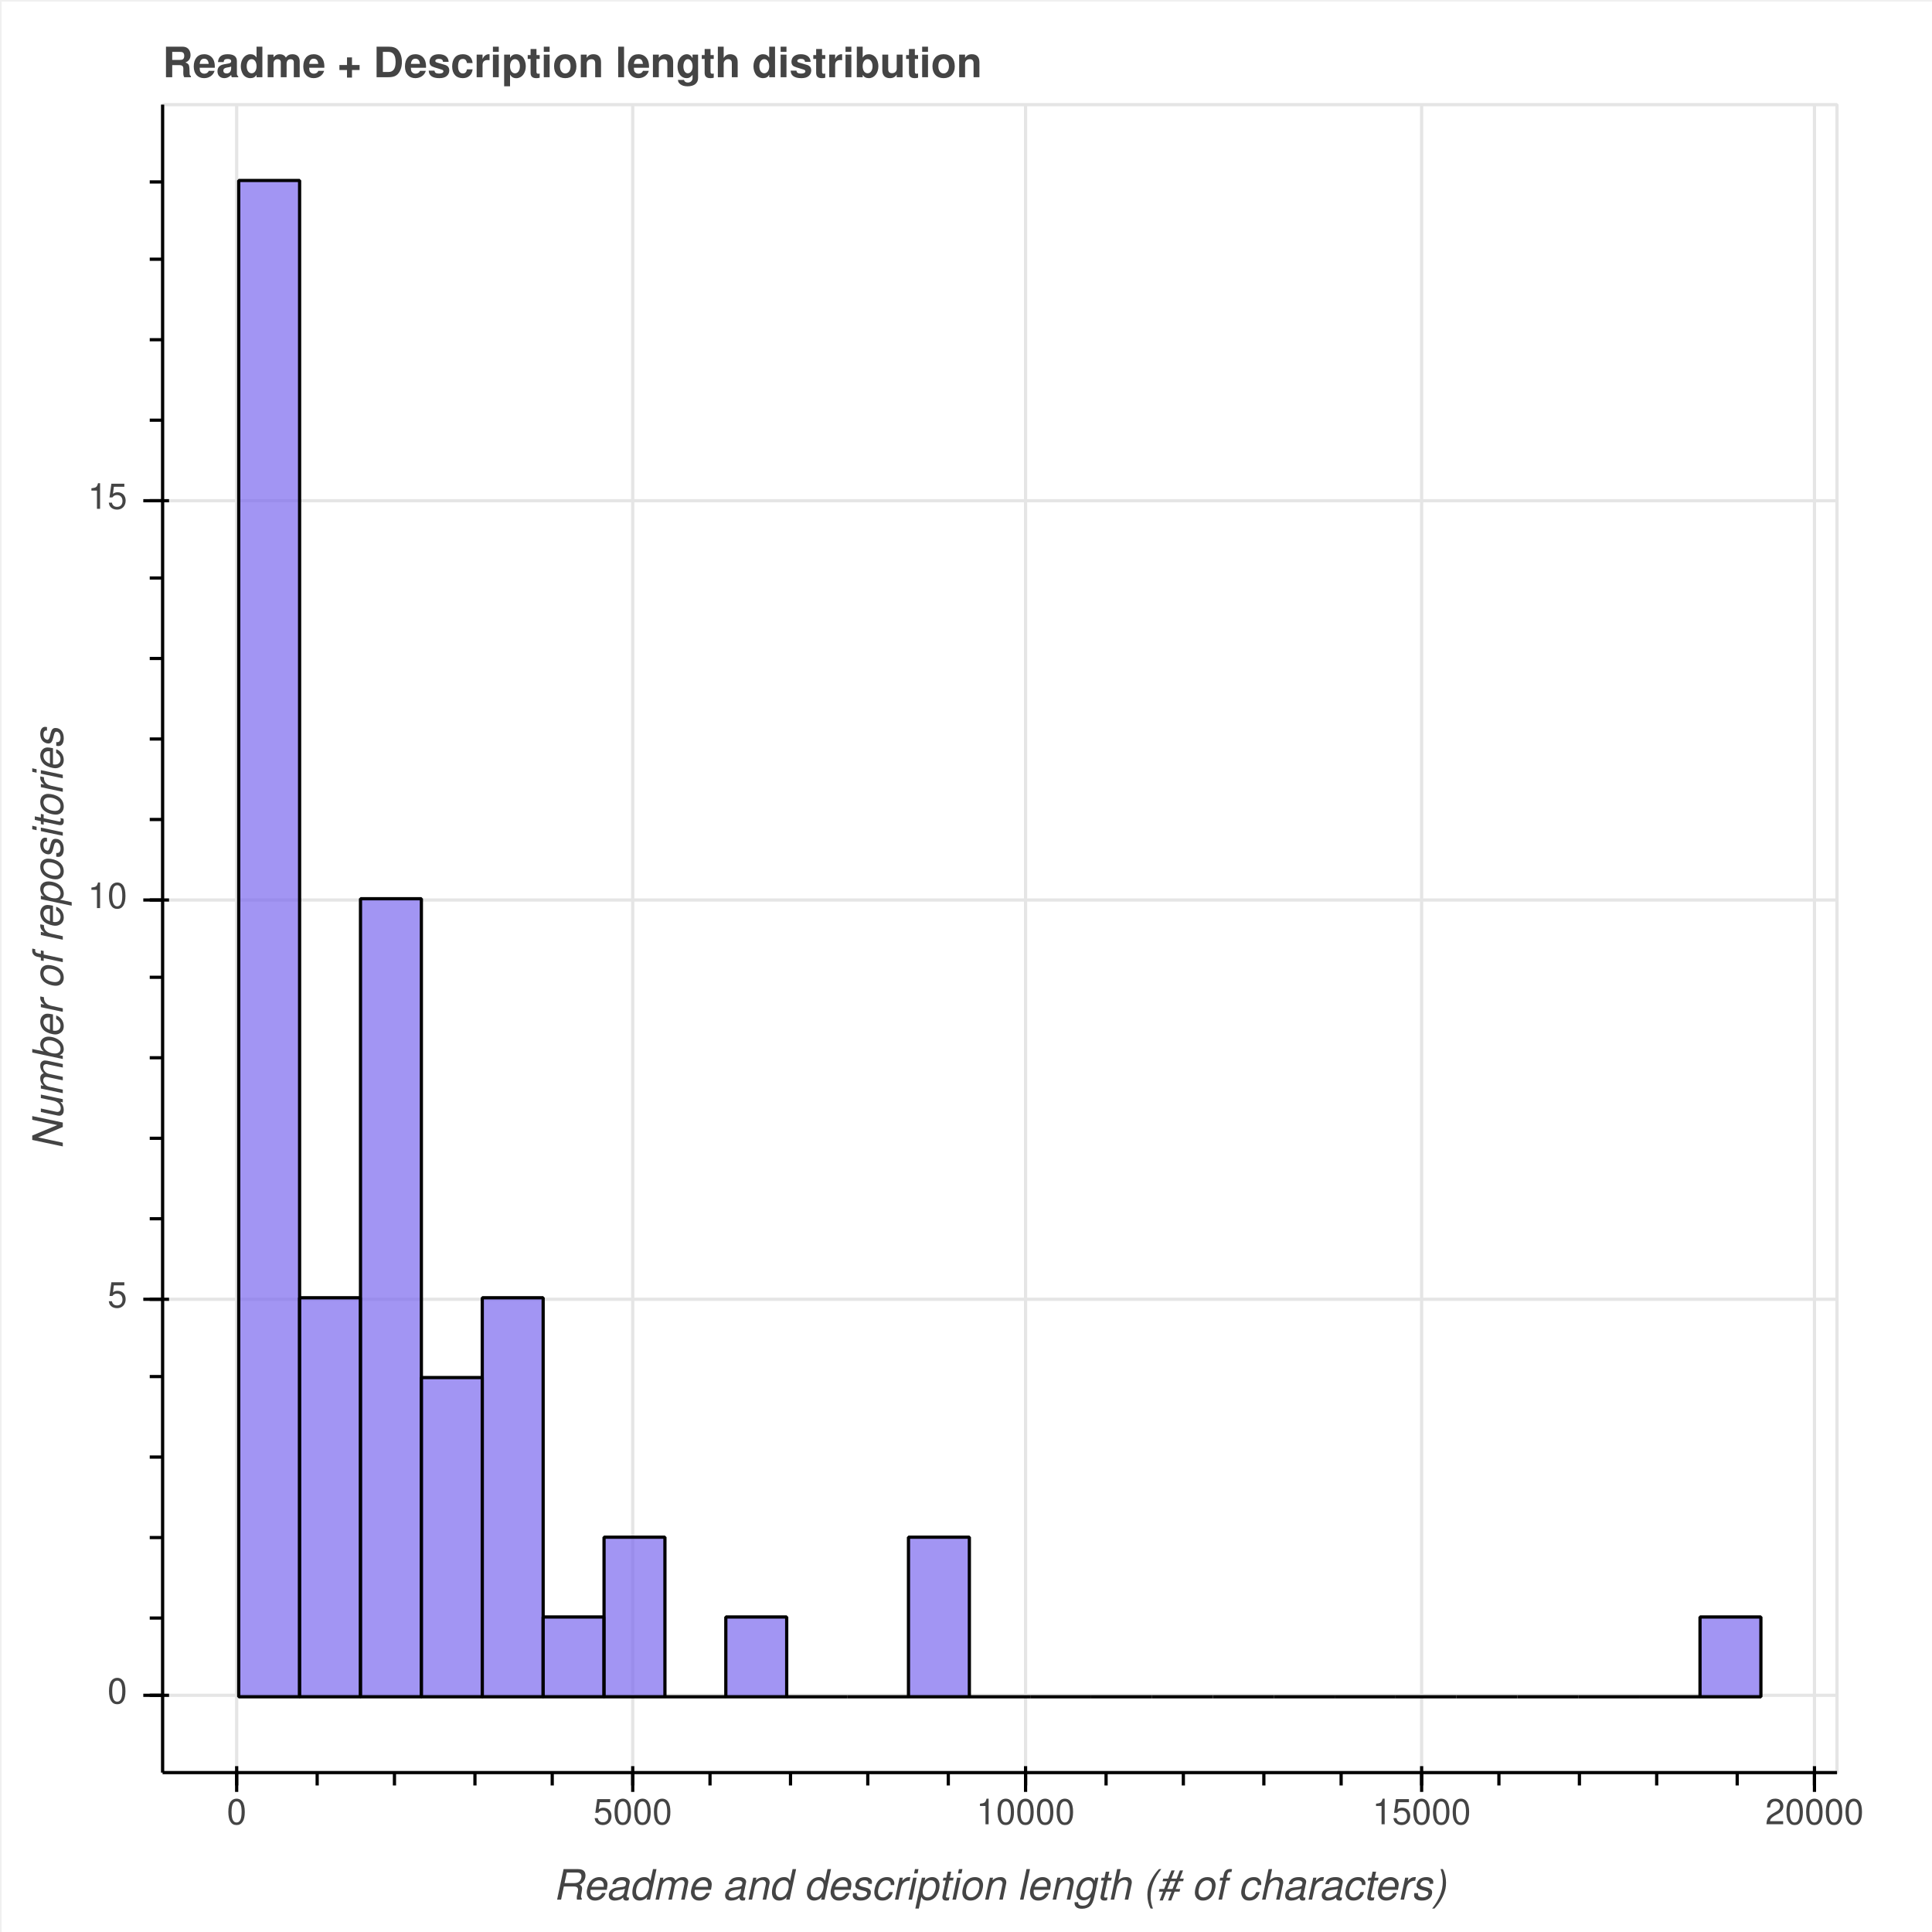
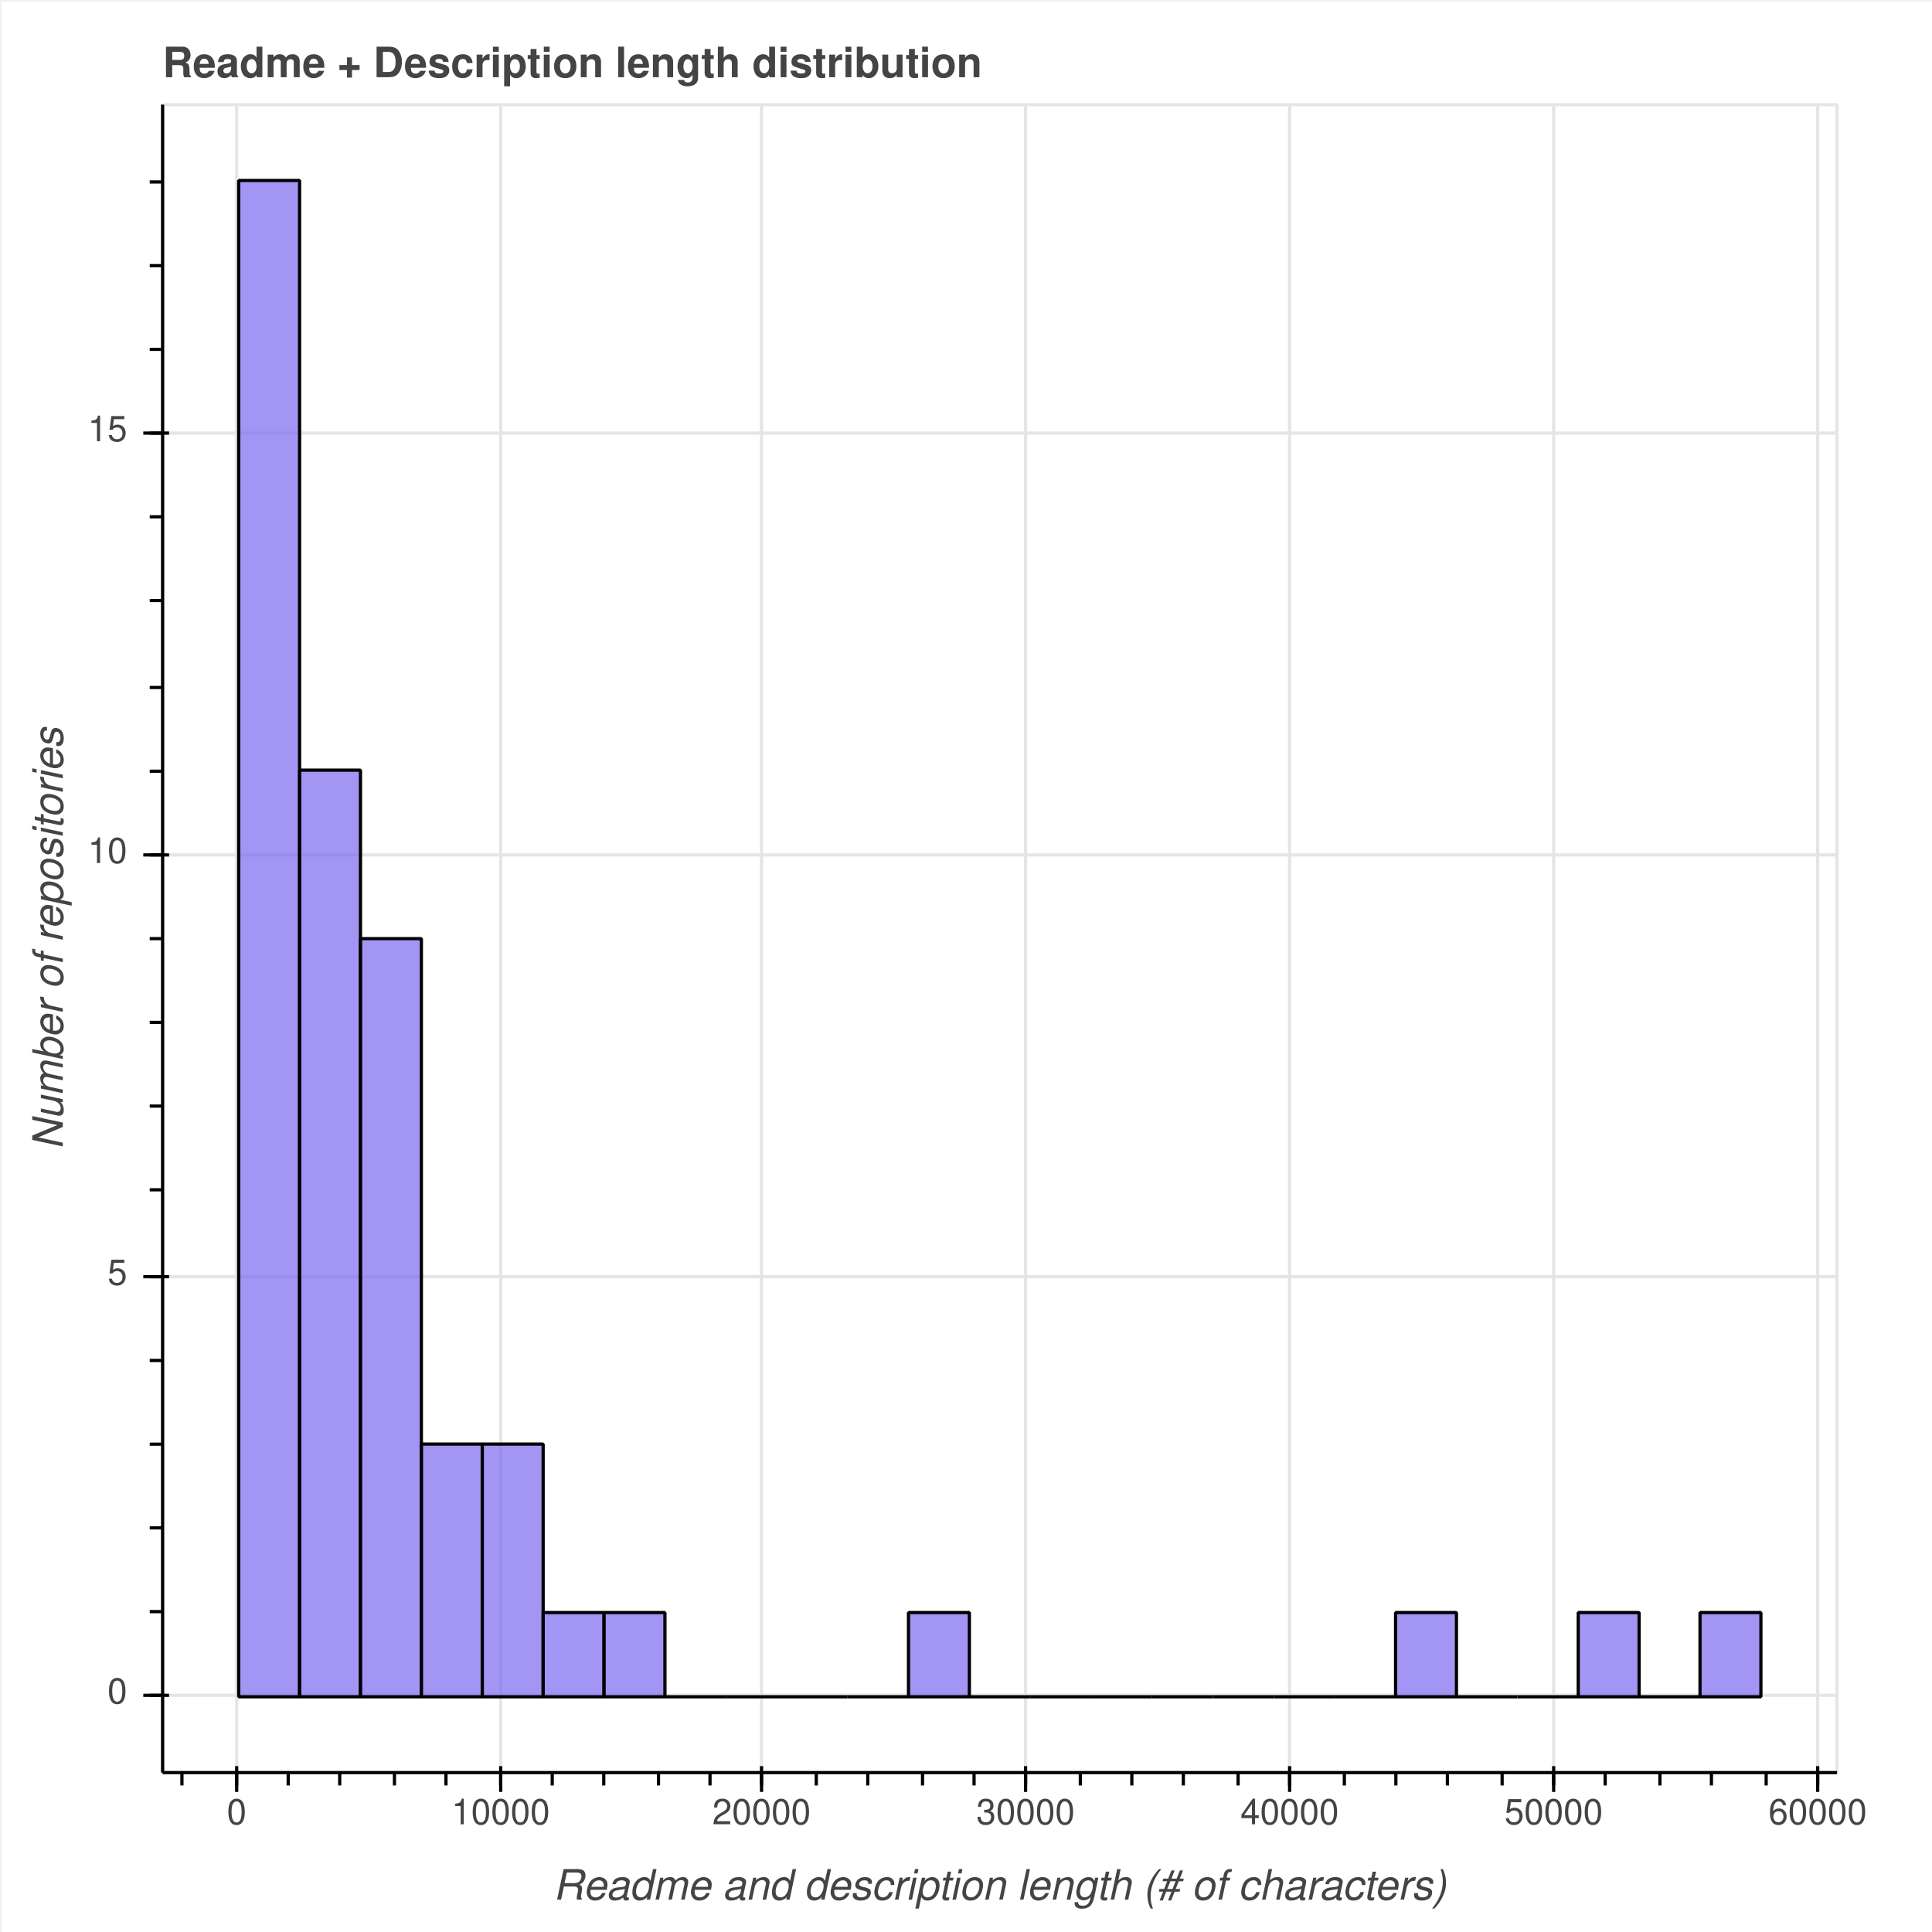
<svg xmlns="http://www.w3.org/2000/svg" version="1.1" width="600" height="600">
  <defs>
-     <clipPath id="upRRvwbgDano">
+     <clipPath id="TfWbfmgLMTQW">
      <path fill="none" stroke="none" d=" M 50 32 L 570 32 L 570 550 L 50 550 L 50 32 Z" />
    </clipPath>
-     <clipPath id="XnNcPHTvomya">
+     <clipPath id="fwTHVeudlMAs">
      <path fill="none" stroke="none" d=" M 50 32 L 570 32 L 570 550 L 50 550 L 50 32 Z" />
    </clipPath>
-     <clipPath id="SJomBfxBvTsp">
+     <clipPath id="vAiCAnrGJHlh">
      <path fill="none" stroke="none" d=" M 50 32 L 570 32 L 570 550 L 50 550 L 50 32 Z" />
    </clipPath>
  </defs>
  <g transform="scale(1,1) translate(0.5,0.5)">
    <rect fill="#ffffff" stroke="none" x="0" y="0" width="600" height="600" />
    <rect fill="#FFFFFF" stroke="none" x="50" y="32" width="520" height="518" />
    <rect fill="#ffffff" stroke="none" x="50" y="32" width="520" height="518" />
    <g>
      <rect fill="none" stroke="#e5e5e5" x="50" y="32" width="520" height="518" stroke-linejoin="bevel" stroke-miterlimit="10" />
    </g>
-     <g clip-path="url(#upRRvwbgDano)">
+     <g clip-path="url(#TfWbfmgLMTQW)">
      <g>
        <g>
          <path fill="none" stroke="#e5e5e5" paint-order="fill stroke markers" d=" M 73 550 L 73 32" stroke-linejoin="bevel" stroke-miterlimit="10" />
-           <path fill="none" stroke="#e5e5e5" paint-order="fill stroke markers" d=" M 196 550 L 196 32" stroke-linejoin="bevel" stroke-miterlimit="10" />
+           <path fill="none" stroke="#e5e5e5" paint-order="fill stroke markers" d=" M 155 550 L 155 32" stroke-linejoin="bevel" stroke-miterlimit="10" />
+           <path fill="none" stroke="#e5e5e5" paint-order="fill stroke markers" d=" M 236 550 L 236 32" stroke-linejoin="bevel" stroke-miterlimit="10" />
          <path fill="none" stroke="#e5e5e5" paint-order="fill stroke markers" d=" M 318 550 L 318 32" stroke-linejoin="bevel" stroke-miterlimit="10" />
-           <path fill="none" stroke="#e5e5e5" paint-order="fill stroke markers" d=" M 441 550 L 441 32" stroke-linejoin="bevel" stroke-miterlimit="10" />
-           <path fill="none" stroke="#e5e5e5" paint-order="fill stroke markers" d=" M 563 550 L 563 32" stroke-linejoin="bevel" stroke-miterlimit="10" />
-         </g>
-       </g>
-     </g>
-     <g clip-path="url(#XnNcPHTvomya)">
+           <path fill="none" stroke="#e5e5e5" paint-order="fill stroke markers" d=" M 400 550 L 400 32" stroke-linejoin="bevel" stroke-miterlimit="10" />
+           <path fill="none" stroke="#e5e5e5" paint-order="fill stroke markers" d=" M 482 550 L 482 32" stroke-linejoin="bevel" stroke-miterlimit="10" />
+           <path fill="none" stroke="#e5e5e5" paint-order="fill stroke markers" d=" M 564 550 L 564 32" stroke-linejoin="bevel" stroke-miterlimit="10" />
+         </g>
+       </g>
+     </g>
+     <g clip-path="url(#fwTHVeudlMAs)">
      <g>
        <g>
          <path fill="none" stroke="#e5e5e5" paint-order="fill stroke markers" d=" M 50 526 L 570 526" stroke-linejoin="bevel" stroke-miterlimit="10" />
-           <path fill="none" stroke="#e5e5e5" paint-order="fill stroke markers" d=" M 50 403 L 570 403" stroke-linejoin="bevel" stroke-miterlimit="10" />
-           <path fill="none" stroke="#e5e5e5" paint-order="fill stroke markers" d=" M 50 279 L 570 279" stroke-linejoin="bevel" stroke-miterlimit="10" />
-           <path fill="none" stroke="#e5e5e5" paint-order="fill stroke markers" d=" M 50 155 L 570 155" stroke-linejoin="bevel" stroke-miterlimit="10" />
-         </g>
-       </g>
-     </g>
-     <g clip-path="url(#SJomBfxBvTsp)">
+           <path fill="none" stroke="#e5e5e5" paint-order="fill stroke markers" d=" M 50 396 L 570 396" stroke-linejoin="bevel" stroke-miterlimit="10" />
+           <path fill="none" stroke="#e5e5e5" paint-order="fill stroke markers" d=" M 50 265 L 570 265" stroke-linejoin="bevel" stroke-miterlimit="10" />
+           <path fill="none" stroke="#e5e5e5" paint-order="fill stroke markers" d=" M 50 134 L 570 134" stroke-linejoin="bevel" stroke-miterlimit="10" />
+         </g>
+       </g>
+     </g>
+     <g clip-path="url(#vAiCAnrGJHlh)">
      <g>
        <g>
          <path fill="none" stroke="none" />
          <path fill="mediumslateblue" stroke="none" paint-order="stroke fill markers" d=" M 73.636 55.545 L 92.545 55.545 L 92.545 526.455 L 73.636 526.455 L 73.636 55.545 Z" fill-opacity="0.7" />
          <path fill="none" stroke="black" paint-order="fill stroke markers" d=" M 73.636 55.545 L 92.545 55.545 L 92.545 526.455 L 73.636 526.455 L 73.636 55.545 Z" stroke-linejoin="bevel" stroke-miterlimit="10" />
-           <path fill="mediumslateblue" stroke="none" paint-order="stroke fill markers" d=" M 92.545 402.531 L 111.455 402.531 L 111.455 526.455 L 92.545 526.455 L 92.545 402.531 Z" fill-opacity="0.7" />
-           <path fill="none" stroke="black" paint-order="fill stroke markers" d=" M 92.545 402.531 L 111.455 402.531 L 111.455 526.455 L 92.545 526.455 L 92.545 402.531 Z" stroke-linejoin="bevel" stroke-miterlimit="10" />
-           <path fill="mediumslateblue" stroke="none" paint-order="stroke fill markers" d=" M 111.455 278.608 L 130.364 278.608 L 130.364 526.455 L 111.455 526.455 L 111.455 278.608 Z" fill-opacity="0.7" />
-           <path fill="none" stroke="black" paint-order="fill stroke markers" d=" M 111.455 278.608 L 130.364 278.608 L 130.364 526.455 L 111.455 526.455 L 111.455 278.608 Z" stroke-linejoin="bevel" stroke-miterlimit="10" />
-           <path fill="mediumslateblue" stroke="none" paint-order="stroke fill markers" d=" M 130.364 427.316 L 149.273 427.316 L 149.273 526.455 L 130.364 526.455 L 130.364 427.316 Z" fill-opacity="0.7" />
-           <path fill="none" stroke="black" paint-order="fill stroke markers" d=" M 130.364 427.316 L 149.273 427.316 L 149.273 526.455 L 130.364 526.455 L 130.364 427.316 Z" stroke-linejoin="bevel" stroke-miterlimit="10" />
-           <path fill="mediumslateblue" stroke="none" paint-order="stroke fill markers" d=" M 149.273 402.531 L 168.182 402.531 L 168.182 526.455 L 149.273 526.455 L 149.273 402.531 Z" fill-opacity="0.7" />
-           <path fill="none" stroke="black" paint-order="fill stroke markers" d=" M 149.273 402.531 L 168.182 402.531 L 168.182 526.455 L 149.273 526.455 L 149.273 402.531 Z" stroke-linejoin="bevel" stroke-miterlimit="10" />
-           <path fill="mediumslateblue" stroke="none" paint-order="stroke fill markers" d=" M 168.182 501.67 L 187.091 501.67 L 187.091 526.455 L 168.182 526.455 L 168.182 501.67 Z" fill-opacity="0.7" />
-           <path fill="none" stroke="black" paint-order="fill stroke markers" d=" M 168.182 501.67 L 187.091 501.67 L 187.091 526.455 L 168.182 526.455 L 168.182 501.67 Z" stroke-linejoin="bevel" stroke-miterlimit="10" />
-           <path fill="mediumslateblue" stroke="none" paint-order="stroke fill markers" d=" M 187.091 476.885 L 206 476.885 L 206 526.455 L 187.091 526.455 L 187.091 476.885 Z" fill-opacity="0.7" />
-           <path fill="none" stroke="black" paint-order="fill stroke markers" d=" M 187.091 476.885 L 206 476.885 L 206 526.455 L 187.091 526.455 L 187.091 476.885 Z" stroke-linejoin="bevel" stroke-miterlimit="10" />
+           <path fill="mediumslateblue" stroke="none" paint-order="stroke fill markers" d=" M 92.545 238.677 L 111.455 238.677 L 111.455 526.455 L 92.545 526.455 L 92.545 238.677 Z" fill-opacity="0.7" />
+           <path fill="none" stroke="black" paint-order="fill stroke markers" d=" M 92.545 238.677 L 111.455 238.677 L 111.455 526.455 L 92.545 526.455 L 92.545 238.677 Z" stroke-linejoin="bevel" stroke-miterlimit="10" />
+           <path fill="mediumslateblue" stroke="none" paint-order="stroke fill markers" d=" M 111.455 291 L 130.364 291 L 130.364 526.455 L 111.455 526.455 L 111.455 291 Z" fill-opacity="0.7" />
+           <path fill="none" stroke="black" paint-order="fill stroke markers" d=" M 111.455 291 L 130.364 291 L 130.364 526.455 L 111.455 526.455 L 111.455 291 Z" stroke-linejoin="bevel" stroke-miterlimit="10" />
+           <path fill="mediumslateblue" stroke="none" paint-order="stroke fill markers" d=" M 130.364 447.97 L 149.273 447.97 L 149.273 526.455 L 130.364 526.455 L 130.364 447.97 Z" fill-opacity="0.7" />
+           <path fill="none" stroke="black" paint-order="fill stroke markers" d=" M 130.364 447.97 L 149.273 447.97 L 149.273 526.455 L 130.364 526.455 L 130.364 447.97 Z" stroke-linejoin="bevel" stroke-miterlimit="10" />
+           <path fill="mediumslateblue" stroke="none" paint-order="stroke fill markers" d=" M 149.273 447.97 L 168.182 447.97 L 168.182 526.455 L 149.273 526.455 L 149.273 447.97 Z" fill-opacity="0.7" />
+           <path fill="none" stroke="black" paint-order="fill stroke markers" d=" M 149.273 447.97 L 168.182 447.97 L 168.182 526.455 L 149.273 526.455 L 149.273 447.97 Z" stroke-linejoin="bevel" stroke-miterlimit="10" />
+           <path fill="mediumslateblue" stroke="none" paint-order="stroke fill markers" d=" M 168.182 500.293 L 187.091 500.293 L 187.091 526.455 L 168.182 526.455 L 168.182 500.293 Z" fill-opacity="0.7" />
+           <path fill="none" stroke="black" paint-order="fill stroke markers" d=" M 168.182 500.293 L 187.091 500.293 L 187.091 526.455 L 168.182 526.455 L 168.182 500.293 Z" stroke-linejoin="bevel" stroke-miterlimit="10" />
+           <path fill="mediumslateblue" stroke="none" paint-order="stroke fill markers" d=" M 187.091 500.293 L 206 500.293 L 206 526.455 L 187.091 526.455 L 187.091 500.293 Z" fill-opacity="0.7" />
+           <path fill="none" stroke="black" paint-order="fill stroke markers" d=" M 187.091 500.293 L 206 500.293 L 206 526.455 L 187.091 526.455 L 187.091 500.293 Z" stroke-linejoin="bevel" stroke-miterlimit="10" />
          <path fill="mediumslateblue" stroke="none" paint-order="stroke fill markers" d=" M 206 526.455 L 224.909 526.455 L 224.909 526.455 L 206 526.455 L 206 526.455 Z" fill-opacity="0.7" />
          <path fill="none" stroke="black" paint-order="fill stroke markers" d=" M 206 526.455 L 224.909 526.455 L 224.909 526.455 L 206 526.455 L 206 526.455 Z" stroke-linejoin="bevel" stroke-miterlimit="10" />
-           <path fill="mediumslateblue" stroke="none" paint-order="stroke fill markers" d=" M 224.909 501.67 L 243.818 501.67 L 243.818 526.455 L 224.909 526.455 L 224.909 501.67 Z" fill-opacity="0.7" />
-           <path fill="none" stroke="black" paint-order="fill stroke markers" d=" M 224.909 501.67 L 243.818 501.67 L 243.818 526.455 L 224.909 526.455 L 224.909 501.67 Z" stroke-linejoin="bevel" stroke-miterlimit="10" />
+           <path fill="mediumslateblue" stroke="none" paint-order="stroke fill markers" d=" M 224.909 526.455 L 243.818 526.455 L 243.818 526.455 L 224.909 526.455 L 224.909 526.455 Z" fill-opacity="0.7" />
+           <path fill="none" stroke="black" paint-order="fill stroke markers" d=" M 224.909 526.455 L 243.818 526.455 L 243.818 526.455 L 224.909 526.455 L 224.909 526.455 Z" stroke-linejoin="bevel" stroke-miterlimit="10" />
          <path fill="mediumslateblue" stroke="none" paint-order="stroke fill markers" d=" M 243.818 526.455 L 262.727 526.455 L 262.727 526.455 L 243.818 526.455 L 243.818 526.455 Z" fill-opacity="0.7" />
          <path fill="none" stroke="black" paint-order="fill stroke markers" d=" M 243.818 526.455 L 262.727 526.455 L 262.727 526.455 L 243.818 526.455 L 243.818 526.455 Z" stroke-linejoin="bevel" stroke-miterlimit="10" />
          <path fill="mediumslateblue" stroke="none" paint-order="stroke fill markers" d=" M 262.727 526.455 L 281.636 526.455 L 281.636 526.455 L 262.727 526.455 L 262.727 526.455 Z" fill-opacity="0.7" />
          <path fill="none" stroke="black" paint-order="fill stroke markers" d=" M 262.727 526.455 L 281.636 526.455 L 281.636 526.455 L 262.727 526.455 L 262.727 526.455 Z" stroke-linejoin="bevel" stroke-miterlimit="10" />
-           <path fill="mediumslateblue" stroke="none" paint-order="stroke fill markers" d=" M 281.636 476.885 L 300.545 476.885 L 300.545 526.455 L 281.636 526.455 L 281.636 476.885 Z" fill-opacity="0.7" />
-           <path fill="none" stroke="black" paint-order="fill stroke markers" d=" M 281.636 476.885 L 300.545 476.885 L 300.545 526.455 L 281.636 526.455 L 281.636 476.885 Z" stroke-linejoin="bevel" stroke-miterlimit="10" />
+           <path fill="mediumslateblue" stroke="none" paint-order="stroke fill markers" d=" M 281.636 500.293 L 300.545 500.293 L 300.545 526.455 L 281.636 526.455 L 281.636 500.293 Z" fill-opacity="0.7" />
+           <path fill="none" stroke="black" paint-order="fill stroke markers" d=" M 281.636 500.293 L 300.545 500.293 L 300.545 526.455 L 281.636 526.455 L 281.636 500.293 Z" stroke-linejoin="bevel" stroke-miterlimit="10" />
          <path fill="mediumslateblue" stroke="none" paint-order="stroke fill markers" d=" M 300.545 526.455 L 319.455 526.455 L 319.455 526.455 L 300.545 526.455 L 300.545 526.455 Z" fill-opacity="0.7" />
          <path fill="none" stroke="black" paint-order="fill stroke markers" d=" M 300.545 526.455 L 319.455 526.455 L 319.455 526.455 L 300.545 526.455 L 300.545 526.455 Z" stroke-linejoin="bevel" stroke-miterlimit="10" />
          <path fill="mediumslateblue" stroke="none" paint-order="stroke fill markers" d=" M 319.455 526.455 L 338.364 526.455 L 338.364 526.455 L 319.455 526.455 L 319.455 526.455 Z" fill-opacity="0.7" />
          <path fill="none" stroke="black" paint-order="fill stroke markers" d=" M 319.455 526.455 L 338.364 526.455 L 338.364 526.455 L 319.455 526.455 L 319.455 526.455 Z" stroke-linejoin="bevel" stroke-miterlimit="10" />
          <path fill="mediumslateblue" stroke="none" paint-order="stroke fill markers" d=" M 338.364 526.455 L 357.273 526.455 L 357.273 526.455 L 338.364 526.455 L 338.364 526.455 Z" fill-opacity="0.7" />
          <path fill="none" stroke="black" paint-order="fill stroke markers" d=" M 338.364 526.455 L 357.273 526.455 L 357.273 526.455 L 338.364 526.455 L 338.364 526.455 Z" stroke-linejoin="bevel" stroke-miterlimit="10" />
          <path fill="mediumslateblue" stroke="none" paint-order="stroke fill markers" d=" M 357.273 526.455 L 376.182 526.455 L 376.182 526.455 L 357.273 526.455 L 357.273 526.455 Z" fill-opacity="0.7" />
          <path fill="none" stroke="black" paint-order="fill stroke markers" d=" M 357.273 526.455 L 376.182 526.455 L 376.182 526.455 L 357.273 526.455 L 357.273 526.455 Z" stroke-linejoin="bevel" stroke-miterlimit="10" />
          <path fill="mediumslateblue" stroke="none" paint-order="stroke fill markers" d=" M 376.182 526.455 L 395.091 526.455 L 395.091 526.455 L 376.182 526.455 L 376.182 526.455 Z" fill-opacity="0.7" />
          <path fill="none" stroke="black" paint-order="fill stroke markers" d=" M 376.182 526.455 L 395.091 526.455 L 395.091 526.455 L 376.182 526.455 L 376.182 526.455 Z" stroke-linejoin="bevel" stroke-miterlimit="10" />
          <path fill="mediumslateblue" stroke="none" paint-order="stroke fill markers" d=" M 395.091 526.455 L 414 526.455 L 414 526.455 L 395.091 526.455 L 395.091 526.455 Z" fill-opacity="0.7" />
          <path fill="none" stroke="black" paint-order="fill stroke markers" d=" M 395.091 526.455 L 414 526.455 L 414 526.455 L 395.091 526.455 L 395.091 526.455 Z" stroke-linejoin="bevel" stroke-miterlimit="10" />
          <path fill="mediumslateblue" stroke="none" paint-order="stroke fill markers" d=" M 414 526.455 L 432.909 526.455 L 432.909 526.455 L 414 526.455 L 414 526.455 Z" fill-opacity="0.7" />
          <path fill="none" stroke="black" paint-order="fill stroke markers" d=" M 414 526.455 L 432.909 526.455 L 432.909 526.455 L 414 526.455 L 414 526.455 Z" stroke-linejoin="bevel" stroke-miterlimit="10" />
-           <path fill="mediumslateblue" stroke="none" paint-order="stroke fill markers" d=" M 432.909 526.455 L 451.818 526.455 L 451.818 526.455 L 432.909 526.455 L 432.909 526.455 Z" fill-opacity="0.7" />
-           <path fill="none" stroke="black" paint-order="fill stroke markers" d=" M 432.909 526.455 L 451.818 526.455 L 451.818 526.455 L 432.909 526.455 L 432.909 526.455 Z" stroke-linejoin="bevel" stroke-miterlimit="10" />
+           <path fill="mediumslateblue" stroke="none" paint-order="stroke fill markers" d=" M 432.909 500.293 L 451.818 500.293 L 451.818 526.455 L 432.909 526.455 L 432.909 500.293 Z" fill-opacity="0.7" />
+           <path fill="none" stroke="black" paint-order="fill stroke markers" d=" M 432.909 500.293 L 451.818 500.293 L 451.818 526.455 L 432.909 526.455 L 432.909 500.293 Z" stroke-linejoin="bevel" stroke-miterlimit="10" />
          <path fill="mediumslateblue" stroke="none" paint-order="stroke fill markers" d=" M 451.818 526.455 L 470.727 526.455 L 470.727 526.455 L 451.818 526.455 L 451.818 526.455 Z" fill-opacity="0.7" />
          <path fill="none" stroke="black" paint-order="fill stroke markers" d=" M 451.818 526.455 L 470.727 526.455 L 470.727 526.455 L 451.818 526.455 L 451.818 526.455 Z" stroke-linejoin="bevel" stroke-miterlimit="10" />
          <path fill="mediumslateblue" stroke="none" paint-order="stroke fill markers" d=" M 470.727 526.455 L 489.636 526.455 L 489.636 526.455 L 470.727 526.455 L 470.727 526.455 Z" fill-opacity="0.7" />
          <path fill="none" stroke="black" paint-order="fill stroke markers" d=" M 470.727 526.455 L 489.636 526.455 L 489.636 526.455 L 470.727 526.455 L 470.727 526.455 Z" stroke-linejoin="bevel" stroke-miterlimit="10" />
-           <path fill="mediumslateblue" stroke="none" paint-order="stroke fill markers" d=" M 489.636 526.455 L 508.545 526.455 L 508.545 526.455 L 489.636 526.455 L 489.636 526.455 Z" fill-opacity="0.7" />
-           <path fill="none" stroke="black" paint-order="fill stroke markers" d=" M 489.636 526.455 L 508.545 526.455 L 508.545 526.455 L 489.636 526.455 L 489.636 526.455 Z" stroke-linejoin="bevel" stroke-miterlimit="10" />
+           <path fill="mediumslateblue" stroke="none" paint-order="stroke fill markers" d=" M 489.636 500.293 L 508.545 500.293 L 508.545 526.455 L 489.636 526.455 L 489.636 500.293 Z" fill-opacity="0.7" />
+           <path fill="none" stroke="black" paint-order="fill stroke markers" d=" M 489.636 500.293 L 508.545 500.293 L 508.545 526.455 L 489.636 526.455 L 489.636 500.293 Z" stroke-linejoin="bevel" stroke-miterlimit="10" />
          <path fill="mediumslateblue" stroke="none" paint-order="stroke fill markers" d=" M 508.545 526.455 L 527.455 526.455 L 527.455 526.455 L 508.545 526.455 L 508.545 526.455 Z" fill-opacity="0.7" />
          <path fill="none" stroke="black" paint-order="fill stroke markers" d=" M 508.545 526.455 L 527.455 526.455 L 527.455 526.455 L 508.545 526.455 L 508.545 526.455 Z" stroke-linejoin="bevel" stroke-miterlimit="10" />
-           <path fill="mediumslateblue" stroke="none" paint-order="stroke fill markers" d=" M 527.455 501.67 L 546.364 501.67 L 546.364 526.455 L 527.455 526.455 L 527.455 501.67 Z" fill-opacity="0.7" />
-           <path fill="none" stroke="black" paint-order="fill stroke markers" d=" M 527.455 501.67 L 546.364 501.67 L 546.364 526.455 L 527.455 526.455 L 527.455 501.67 Z" stroke-linejoin="bevel" stroke-miterlimit="10" />
+           <path fill="mediumslateblue" stroke="none" paint-order="stroke fill markers" d=" M 527.455 500.293 L 546.364 500.293 L 546.364 526.455 L 527.455 526.455 L 527.455 500.293 Z" fill-opacity="0.7" />
+           <path fill="none" stroke="black" paint-order="fill stroke markers" d=" M 527.455 500.293 L 546.364 500.293 L 546.364 526.455 L 527.455 526.455 L 527.455 500.293 Z" stroke-linejoin="bevel" stroke-miterlimit="10" />
        </g>
      </g>
    </g>
    <g>
      <g fill="#444444">
        <path fill="none" stroke="black" paint-order="fill stroke markers" d=" M 50 550 L 570 550" stroke-linejoin="bevel" stroke-miterlimit="10" />
        <path fill="none" stroke="black" paint-order="fill stroke markers" d=" M 73 556 L 73 548" stroke-linejoin="bevel" stroke-miterlimit="10" />
-         <path fill="none" stroke="black" paint-order="fill stroke markers" d=" M 196 556 L 196 548" stroke-linejoin="bevel" stroke-miterlimit="10" />
+         <path fill="none" stroke="black" paint-order="fill stroke markers" d=" M 155 556 L 155 548" stroke-linejoin="bevel" stroke-miterlimit="10" />
+         <path fill="none" stroke="black" paint-order="fill stroke markers" d=" M 236 556 L 236 548" stroke-linejoin="bevel" stroke-miterlimit="10" />
        <path fill="none" stroke="black" paint-order="fill stroke markers" d=" M 318 556 L 318 548" stroke-linejoin="bevel" stroke-miterlimit="10" />
-         <path fill="none" stroke="black" paint-order="fill stroke markers" d=" M 441 556 L 441 548" stroke-linejoin="bevel" stroke-miterlimit="10" />
-         <path fill="none" stroke="black" paint-order="fill stroke markers" d=" M 563 556 L 563 548" stroke-linejoin="bevel" stroke-miterlimit="10" />
+         <path fill="none" stroke="black" paint-order="fill stroke markers" d=" M 400 556 L 400 548" stroke-linejoin="bevel" stroke-miterlimit="10" />
+         <path fill="none" stroke="black" paint-order="fill stroke markers" d=" M 482 556 L 482 548" stroke-linejoin="bevel" stroke-miterlimit="10" />
+         <path fill="none" stroke="black" paint-order="fill stroke markers" d=" M 564 556 L 564 548" stroke-linejoin="bevel" stroke-miterlimit="10" />
+         <path fill="none" stroke="black" paint-order="fill stroke markers" d=" M 56 554 L 56 550" stroke-linejoin="bevel" stroke-miterlimit="10" />
        <path fill="none" stroke="black" paint-order="fill stroke markers" d=" M 73 554 L 73 550" stroke-linejoin="bevel" stroke-miterlimit="10" />
-         <path fill="none" stroke="black" paint-order="fill stroke markers" d=" M 98 554 L 98 550" stroke-linejoin="bevel" stroke-miterlimit="10" />
+         <path fill="none" stroke="black" paint-order="fill stroke markers" d=" M 89 554 L 89 550" stroke-linejoin="bevel" stroke-miterlimit="10" />
+         <path fill="none" stroke="black" paint-order="fill stroke markers" d=" M 105 554 L 105 550" stroke-linejoin="bevel" stroke-miterlimit="10" />
        <path fill="none" stroke="black" paint-order="fill stroke markers" d=" M 122 554 L 122 550" stroke-linejoin="bevel" stroke-miterlimit="10" />
-         <path fill="none" stroke="black" paint-order="fill stroke markers" d=" M 147 554 L 147 550" stroke-linejoin="bevel" stroke-miterlimit="10" />
+         <path fill="none" stroke="black" paint-order="fill stroke markers" d=" M 138 554 L 138 550" stroke-linejoin="bevel" stroke-miterlimit="10" />
+         <path fill="none" stroke="black" paint-order="fill stroke markers" d=" M 155 554 L 155 550" stroke-linejoin="bevel" stroke-miterlimit="10" />
        <path fill="none" stroke="black" paint-order="fill stroke markers" d=" M 171 554 L 171 550" stroke-linejoin="bevel" stroke-miterlimit="10" />
-         <path fill="none" stroke="black" paint-order="fill stroke markers" d=" M 196 554 L 196 550" stroke-linejoin="bevel" stroke-miterlimit="10" />
+         <path fill="none" stroke="black" paint-order="fill stroke markers" d=" M 187 554 L 187 550" stroke-linejoin="bevel" stroke-miterlimit="10" />
+         <path fill="none" stroke="black" paint-order="fill stroke markers" d=" M 204 554 L 204 550" stroke-linejoin="bevel" stroke-miterlimit="10" />
        <path fill="none" stroke="black" paint-order="fill stroke markers" d=" M 220 554 L 220 550" stroke-linejoin="bevel" stroke-miterlimit="10" />
-         <path fill="none" stroke="black" paint-order="fill stroke markers" d=" M 245 554 L 245 550" stroke-linejoin="bevel" stroke-miterlimit="10" />
+         <path fill="none" stroke="black" paint-order="fill stroke markers" d=" M 236 554 L 236 550" stroke-linejoin="bevel" stroke-miterlimit="10" />
+         <path fill="none" stroke="black" paint-order="fill stroke markers" d=" M 253 554 L 253 550" stroke-linejoin="bevel" stroke-miterlimit="10" />
        <path fill="none" stroke="black" paint-order="fill stroke markers" d=" M 269 554 L 269 550" stroke-linejoin="bevel" stroke-miterlimit="10" />
-         <path fill="none" stroke="black" paint-order="fill stroke markers" d=" M 294 554 L 294 550" stroke-linejoin="bevel" stroke-miterlimit="10" />
+         <path fill="none" stroke="black" paint-order="fill stroke markers" d=" M 286 554 L 286 550" stroke-linejoin="bevel" stroke-miterlimit="10" />
+         <path fill="none" stroke="black" paint-order="fill stroke markers" d=" M 302 554 L 302 550" stroke-linejoin="bevel" stroke-miterlimit="10" />
        <path fill="none" stroke="black" paint-order="fill stroke markers" d=" M 318 554 L 318 550" stroke-linejoin="bevel" stroke-miterlimit="10" />
-         <path fill="none" stroke="black" paint-order="fill stroke markers" d=" M 343 554 L 343 550" stroke-linejoin="bevel" stroke-miterlimit="10" />
+         <path fill="none" stroke="black" paint-order="fill stroke markers" d=" M 335 554 L 335 550" stroke-linejoin="bevel" stroke-miterlimit="10" />
+         <path fill="none" stroke="black" paint-order="fill stroke markers" d=" M 351 554 L 351 550" stroke-linejoin="bevel" stroke-miterlimit="10" />
        <path fill="none" stroke="black" paint-order="fill stroke markers" d=" M 367 554 L 367 550" stroke-linejoin="bevel" stroke-miterlimit="10" />
-         <path fill="none" stroke="black" paint-order="fill stroke markers" d=" M 392 554 L 392 550" stroke-linejoin="bevel" stroke-miterlimit="10" />
-         <path fill="none" stroke="black" paint-order="fill stroke markers" d=" M 416 554 L 416 550" stroke-linejoin="bevel" stroke-miterlimit="10" />
-         <path fill="none" stroke="black" paint-order="fill stroke markers" d=" M 441 554 L 441 550" stroke-linejoin="bevel" stroke-miterlimit="10" />
-         <path fill="none" stroke="black" paint-order="fill stroke markers" d=" M 465 554 L 465 550" stroke-linejoin="bevel" stroke-miterlimit="10" />
-         <path fill="none" stroke="black" paint-order="fill stroke markers" d=" M 490 554 L 490 550" stroke-linejoin="bevel" stroke-miterlimit="10" />
-         <path fill="none" stroke="black" paint-order="fill stroke markers" d=" M 514 554 L 514 550" stroke-linejoin="bevel" stroke-miterlimit="10" />
-         <path fill="none" stroke="black" paint-order="fill stroke markers" d=" M 539 554 L 539 550" stroke-linejoin="bevel" stroke-miterlimit="10" />
-         <path fill="" stroke="black" paint-order="fill stroke markers" d=" M 563 554 L 563 550" stroke-linejoin="bevel" stroke-miterlimit="10" />
+         <path fill="none" stroke="black" paint-order="fill stroke markers" d=" M 384 554 L 384 550" stroke-linejoin="bevel" stroke-miterlimit="10" />
+         <path fill="none" stroke="black" paint-order="fill stroke markers" d=" M 400 554 L 400 550" stroke-linejoin="bevel" stroke-miterlimit="10" />
+         <path fill="none" stroke="black" paint-order="fill stroke markers" d=" M 417 554 L 417 550" stroke-linejoin="bevel" stroke-miterlimit="10" />
+         <path fill="none" stroke="black" paint-order="fill stroke markers" d=" M 433 554 L 433 550" stroke-linejoin="bevel" stroke-miterlimit="10" />
+         <path fill="none" stroke="black" paint-order="fill stroke markers" d=" M 449 554 L 449 550" stroke-linejoin="bevel" stroke-miterlimit="10" />
+         <path fill="none" stroke="black" paint-order="fill stroke markers" d=" M 466 554 L 466 550" stroke-linejoin="bevel" stroke-miterlimit="10" />
+         <path fill="none" stroke="black" paint-order="fill stroke markers" d=" M 482 554 L 482 550" stroke-linejoin="bevel" stroke-miterlimit="10" />
+         <path fill="none" stroke="black" paint-order="fill stroke markers" d=" M 498 554 L 498 550" stroke-linejoin="bevel" stroke-miterlimit="10" />
+         <path fill="none" stroke="black" paint-order="fill stroke markers" d=" M 515 554 L 515 550" stroke-linejoin="bevel" stroke-miterlimit="10" />
+         <path fill="none" stroke="black" paint-order="fill stroke markers" d=" M 531 554 L 531 550" stroke-linejoin="bevel" stroke-miterlimit="10" />
+         <path fill="none" stroke="black" paint-order="fill stroke markers" d=" M 548 554 L 548 550" stroke-linejoin="bevel" stroke-miterlimit="10" />
+         <path fill="" stroke="black" paint-order="fill stroke markers" d=" M 564 554 L 564 550" stroke-linejoin="bevel" stroke-miterlimit="10" />
        <g transform="translate(73,561) rotate(0,0,0)">
          <text fill="" stroke="none" font-family="helvetica" font-size="11px" font-style="normal" font-weight="normal" text-decoration="normal" x="0" y="0" text-anchor="middle" dominant-baseline="hanging">0</text>
-           <g transform="rotate(0,0,0) translate(-73,-561) translate(196,561)">
-             <text fill="" stroke="none" font-family="helvetica" font-size="11px" font-style="normal" font-weight="normal" text-decoration="normal" x="0" y="0" text-anchor="middle" dominant-baseline="hanging">5000</text>
-             <g transform="rotate(0,0,0) translate(-196,-561) translate(318,561)">
-               <text fill="" stroke="none" font-family="helvetica" font-size="11px" font-style="normal" font-weight="normal" text-decoration="normal" x="0" y="0" text-anchor="middle" dominant-baseline="hanging">10000</text>
-               <g transform="rotate(0,0,0) translate(-318,-561) translate(441,561)">
-                 <text fill="" stroke="none" font-family="helvetica" font-size="11px" font-style="normal" font-weight="normal" text-decoration="normal" x="0" y="0" text-anchor="middle" dominant-baseline="hanging">15000</text>
-                 <g transform="rotate(0,0,0) translate(-441,-561) translate(563,561)">
-                   <text fill="" stroke="none" font-family="helvetica" font-size="11px" font-style="normal" font-weight="normal" text-decoration="normal" x="0" y="0" text-anchor="middle" dominant-baseline="hanging">20000</text>
-                   <g transform="rotate(0,0,0) translate(-563,-561) translate(310,581)">
-                     <text fill="" stroke="none" font-family="helvetica" font-size="13px" font-style="italic" font-weight="normal" text-decoration="normal" x="0" y="0" text-anchor="middle" dominant-baseline="hanging">Readme and description length (# of characters)</text>
-                     <g transform="rotate(0,0,0) translate(-310,-581)" />
+           <g transform="rotate(0,0,0) translate(-73,-561) translate(155,561)">
+             <text fill="" stroke="none" font-family="helvetica" font-size="11px" font-style="normal" font-weight="normal" text-decoration="normal" x="0" y="0" text-anchor="middle" dominant-baseline="hanging">10000</text>
+             <g transform="rotate(0,0,0) translate(-155,-561) translate(236,561)">
+               <text fill="" stroke="none" font-family="helvetica" font-size="11px" font-style="normal" font-weight="normal" text-decoration="normal" x="0" y="0" text-anchor="middle" dominant-baseline="hanging">20000</text>
+               <g transform="rotate(0,0,0) translate(-236,-561) translate(318,561)">
+                 <text fill="" stroke="none" font-family="helvetica" font-size="11px" font-style="normal" font-weight="normal" text-decoration="normal" x="0" y="0" text-anchor="middle" dominant-baseline="hanging">30000</text>
+                 <g transform="rotate(0,0,0) translate(-318,-561) translate(400,561)">
+                   <text fill="" stroke="none" font-family="helvetica" font-size="11px" font-style="normal" font-weight="normal" text-decoration="normal" x="0" y="0" text-anchor="middle" dominant-baseline="hanging">40000</text>
+                   <g transform="rotate(0,0,0) translate(-400,-561) translate(482,561)">
+                     <text fill="" stroke="none" font-family="helvetica" font-size="11px" font-style="normal" font-weight="normal" text-decoration="normal" x="0" y="0" text-anchor="middle" dominant-baseline="hanging">50000</text>
+                     <g transform="rotate(0,0,0) translate(-482,-561) translate(564,561)">
+                       <text fill="" stroke="none" font-family="helvetica" font-size="11px" font-style="normal" font-weight="normal" text-decoration="normal" x="0" y="0" text-anchor="middle" dominant-baseline="hanging">60000</text>
+                       <g transform="rotate(0,0,0) translate(-564,-561) translate(310,581)">
+                         <text fill="" stroke="none" font-family="helvetica" font-size="13px" font-style="italic" font-weight="normal" text-decoration="normal" x="0" y="0" text-anchor="middle" dominant-baseline="hanging">Readme and description length (# of characters)</text>
+                         <g transform="rotate(0,0,0) translate(-310,-581)" />
+                       </g>
+                     </g>
                  </g>
                </g>
              </g>
            </g>
          </g>
        </g>
      </g>
    </g>
    <g>
      <g fill="#444444">
        <path fill="none" stroke="black" paint-order="fill stroke markers" d=" M 50 550 L 50 32" stroke-linejoin="bevel" stroke-miterlimit="10" />
        <path fill="none" stroke="black" paint-order="fill stroke markers" d=" M 44 526 L 52 526" stroke-linejoin="bevel" stroke-miterlimit="10" />
-         <path fill="none" stroke="black" paint-order="fill stroke markers" d=" M 44 403 L 52 403" stroke-linejoin="bevel" stroke-miterlimit="10" />
-         <path fill="none" stroke="black" paint-order="fill stroke markers" d=" M 44 279 L 52 279" stroke-linejoin="bevel" stroke-miterlimit="10" />
-         <path fill="none" stroke="black" paint-order="fill stroke markers" d=" M 44 155 L 52 155" stroke-linejoin="bevel" stroke-miterlimit="10" />
+         <path fill="none" stroke="black" paint-order="fill stroke markers" d=" M 44 396 L 52 396" stroke-linejoin="bevel" stroke-miterlimit="10" />
+         <path fill="none" stroke="black" paint-order="fill stroke markers" d=" M 44 265 L 52 265" stroke-linejoin="bevel" stroke-miterlimit="10" />
+         <path fill="none" stroke="black" paint-order="fill stroke markers" d=" M 44 134 L 52 134" stroke-linejoin="bevel" stroke-miterlimit="10" />
        <path fill="none" stroke="black" paint-order="fill stroke markers" d=" M 46 526 L 50 526" stroke-linejoin="bevel" stroke-miterlimit="10" />
-         <path fill="none" stroke="black" paint-order="fill stroke markers" d=" M 46 502 L 50 502" stroke-linejoin="bevel" stroke-miterlimit="10" />
-         <path fill="none" stroke="black" paint-order="fill stroke markers" d=" M 46 477 L 50 477" stroke-linejoin="bevel" stroke-miterlimit="10" />
-         <path fill="none" stroke="black" paint-order="fill stroke markers" d=" M 46 452 L 50 452" stroke-linejoin="bevel" stroke-miterlimit="10" />
-         <path fill="none" stroke="black" paint-order="fill stroke markers" d=" M 46 427 L 50 427" stroke-linejoin="bevel" stroke-miterlimit="10" />
-         <path fill="none" stroke="black" paint-order="fill stroke markers" d=" M 46 403 L 50 403" stroke-linejoin="bevel" stroke-miterlimit="10" />
-         <path fill="none" stroke="black" paint-order="fill stroke markers" d=" M 46 378 L 50 378" stroke-linejoin="bevel" stroke-miterlimit="10" />
-         <path fill="none" stroke="black" paint-order="fill stroke markers" d=" M 46 353 L 50 353" stroke-linejoin="bevel" stroke-miterlimit="10" />
-         <path fill="none" stroke="black" paint-order="fill stroke markers" d=" M 46 328 L 50 328" stroke-linejoin="bevel" stroke-miterlimit="10" />
-         <path fill="none" stroke="black" paint-order="fill stroke markers" d=" M 46 303 L 50 303" stroke-linejoin="bevel" stroke-miterlimit="10" />
-         <path fill="none" stroke="black" paint-order="fill stroke markers" d=" M 46 279 L 50 279" stroke-linejoin="bevel" stroke-miterlimit="10" />
-         <path fill="none" stroke="black" paint-order="fill stroke markers" d=" M 46 254 L 50 254" stroke-linejoin="bevel" stroke-miterlimit="10" />
-         <path fill="none" stroke="black" paint-order="fill stroke markers" d=" M 46 229 L 50 229" stroke-linejoin="bevel" stroke-miterlimit="10" />
-         <path fill="none" stroke="black" paint-order="fill stroke markers" d=" M 46 204 L 50 204" stroke-linejoin="bevel" stroke-miterlimit="10" />
-         <path fill="none" stroke="black" paint-order="fill stroke markers" d=" M 46 179 L 50 179" stroke-linejoin="bevel" stroke-miterlimit="10" />
-         <path fill="none" stroke="black" paint-order="fill stroke markers" d=" M 46 155 L 50 155" stroke-linejoin="bevel" stroke-miterlimit="10" />
-         <path fill="none" stroke="black" paint-order="fill stroke markers" d=" M 46 130 L 50 130" stroke-linejoin="bevel" stroke-miterlimit="10" />
-         <path fill="none" stroke="black" paint-order="fill stroke markers" d=" M 46 105 L 50 105" stroke-linejoin="bevel" stroke-miterlimit="10" />
-         <path fill="none" stroke="black" paint-order="fill stroke markers" d=" M 46 80 L 50 80" stroke-linejoin="bevel" stroke-miterlimit="10" />
+         <path fill="none" stroke="black" paint-order="fill stroke markers" d=" M 46 500 L 50 500" stroke-linejoin="bevel" stroke-miterlimit="10" />
+         <path fill="none" stroke="black" paint-order="fill stroke markers" d=" M 46 474 L 50 474" stroke-linejoin="bevel" stroke-miterlimit="10" />
+         <path fill="none" stroke="black" paint-order="fill stroke markers" d=" M 46 448 L 50 448" stroke-linejoin="bevel" stroke-miterlimit="10" />
+         <path fill="none" stroke="black" paint-order="fill stroke markers" d=" M 46 422 L 50 422" stroke-linejoin="bevel" stroke-miterlimit="10" />
+         <path fill="none" stroke="black" paint-order="fill stroke markers" d=" M 46 396 L 50 396" stroke-linejoin="bevel" stroke-miterlimit="10" />
+         <path fill="none" stroke="black" paint-order="fill stroke markers" d=" M 46 369 L 50 369" stroke-linejoin="bevel" stroke-miterlimit="10" />
+         <path fill="none" stroke="black" paint-order="fill stroke markers" d=" M 46 343 L 50 343" stroke-linejoin="bevel" stroke-miterlimit="10" />
+         <path fill="none" stroke="black" paint-order="fill stroke markers" d=" M 46 317 L 50 317" stroke-linejoin="bevel" stroke-miterlimit="10" />
+         <path fill="none" stroke="black" paint-order="fill stroke markers" d=" M 46 291 L 50 291" stroke-linejoin="bevel" stroke-miterlimit="10" />
+         <path fill="none" stroke="black" paint-order="fill stroke markers" d=" M 46 265 L 50 265" stroke-linejoin="bevel" stroke-miterlimit="10" />
+         <path fill="none" stroke="black" paint-order="fill stroke markers" d=" M 46 239 L 50 239" stroke-linejoin="bevel" stroke-miterlimit="10" />
+         <path fill="none" stroke="black" paint-order="fill stroke markers" d=" M 46 213 L 50 213" stroke-linejoin="bevel" stroke-miterlimit="10" />
+         <path fill="none" stroke="black" paint-order="fill stroke markers" d=" M 46 186 L 50 186" stroke-linejoin="bevel" stroke-miterlimit="10" />
+         <path fill="none" stroke="black" paint-order="fill stroke markers" d=" M 46 160 L 50 160" stroke-linejoin="bevel" stroke-miterlimit="10" />
+         <path fill="none" stroke="black" paint-order="fill stroke markers" d=" M 46 134 L 50 134" stroke-linejoin="bevel" stroke-miterlimit="10" />
+         <path fill="none" stroke="black" paint-order="fill stroke markers" d=" M 46 108 L 50 108" stroke-linejoin="bevel" stroke-miterlimit="10" />
+         <path fill="none" stroke="black" paint-order="fill stroke markers" d=" M 46 82 L 50 82" stroke-linejoin="bevel" stroke-miterlimit="10" />
        <path fill="" stroke="black" paint-order="fill stroke markers" d=" M 46 56 L 50 56" stroke-linejoin="bevel" stroke-miterlimit="10" />
        <g transform="translate(39,526) rotate(0,0,0)">
          <text fill="" stroke="none" font-family="helvetica" font-size="11px" font-style="normal" font-weight="normal" text-decoration="normal" x="0" y="0" text-anchor="end" dominant-baseline="central">0</text>
-           <g transform="rotate(0,0,0) translate(-39,-526) translate(39,403)">
+           <g transform="rotate(0,0,0) translate(-39,-526) translate(39,396)">
            <text fill="" stroke="none" font-family="helvetica" font-size="11px" font-style="normal" font-weight="normal" text-decoration="normal" x="0" y="0" text-anchor="end" dominant-baseline="central">5</text>
-             <g transform="rotate(0,0,0) translate(-39,-403) translate(39,279)">
+             <g transform="rotate(0,0,0) translate(-39,-396) translate(39,265)">
              <text fill="" stroke="none" font-family="helvetica" font-size="11px" font-style="normal" font-weight="normal" text-decoration="normal" x="0" y="0" text-anchor="end" dominant-baseline="central">10</text>
-               <g transform="rotate(0,0,0) translate(-39,-279) translate(39,155)">
+               <g transform="rotate(0,0,0) translate(-39,-265) translate(39,134)">
                <text fill="" stroke="none" font-family="helvetica" font-size="11px" font-style="normal" font-weight="normal" text-decoration="normal" x="0" y="0" text-anchor="end" dominant-baseline="central">15</text>
-                 <g transform="rotate(0,0,0) translate(-39,-155) translate(19,291) rotate(-90,0,0)">
+                 <g transform="rotate(0,0,0) translate(-39,-134) translate(19,291) rotate(-90,0,0)">
                  <text fill="" stroke="none" font-family="helvetica" font-size="13px" font-style="italic" font-weight="normal" text-decoration="normal" x="0" y="0" text-anchor="middle" dominant-baseline="alphabetic">Number of repositories</text>
                  <g transform="rotate(90,0,0) translate(-19,-291)" />
                </g>
              </g>
            </g>
          </g>
        </g>
      </g>
    </g>
    <g>
      <g fill="#444444">
        <path fill="" stroke="none" d="" />
        <g transform="translate(50,27)">
          <path fill="none" stroke="none" />
          <text fill="" stroke="none" font-family="helvetica" font-size="13px" font-style="normal" font-weight="bold" text-decoration="normal" x="0" y="0" text-anchor="start" dominant-baseline="text-after-edge">Readme + Description length distribution</text>
        </g>
      </g>
    </g>
    <g />
  </g>
</svg>
